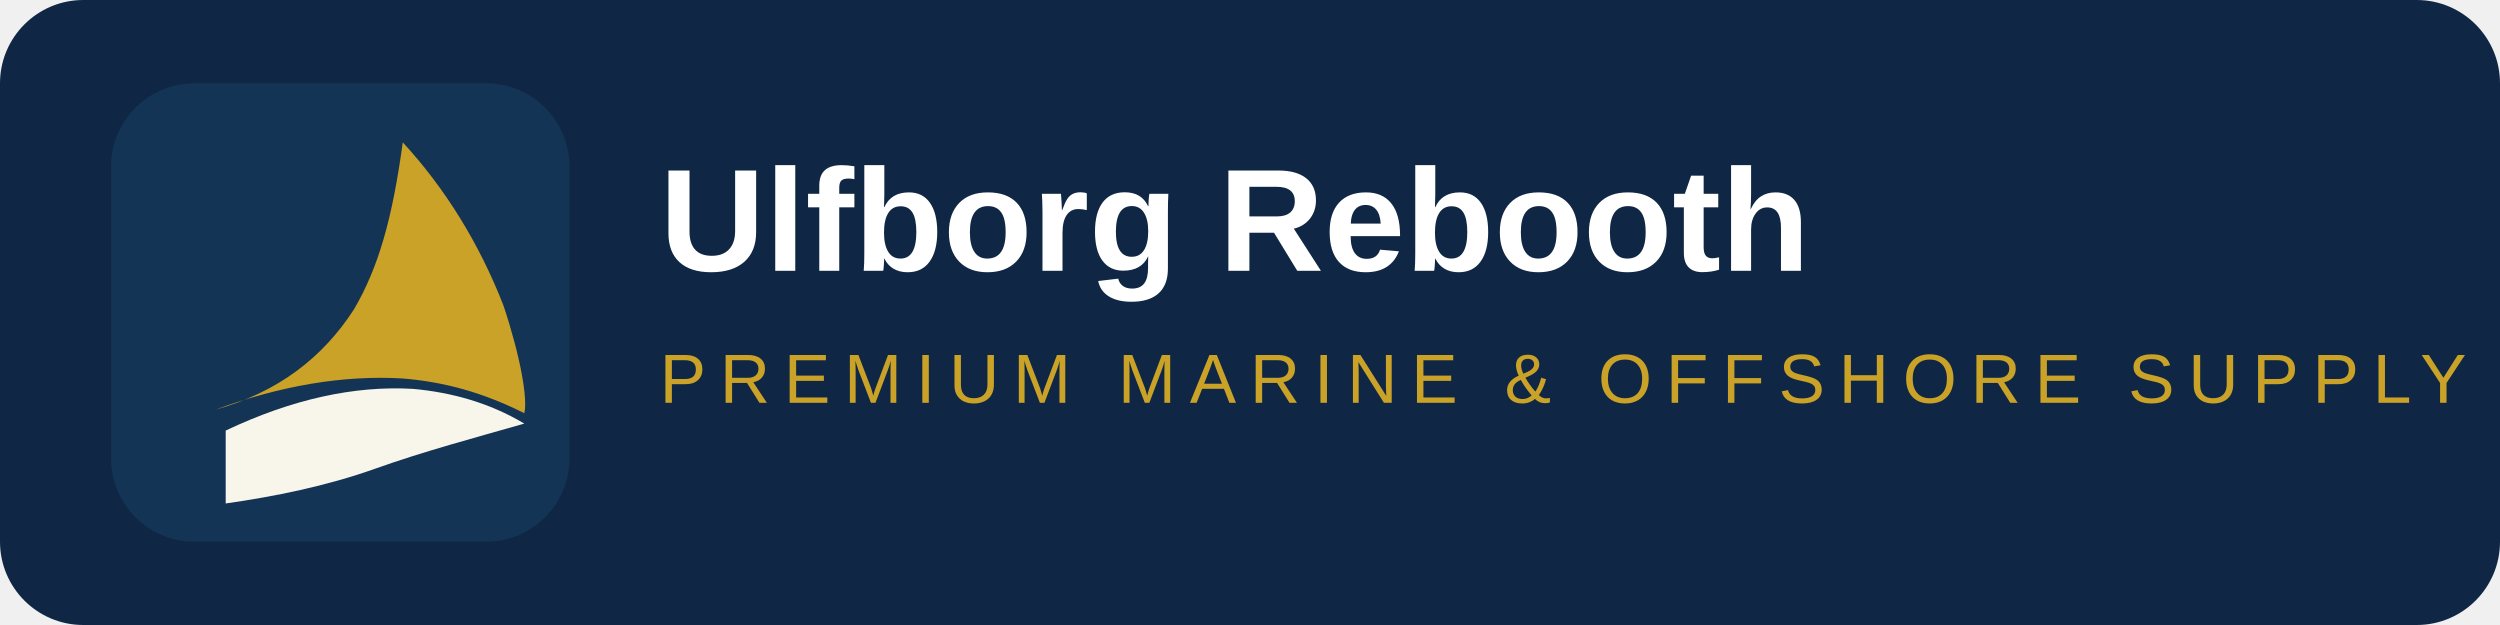
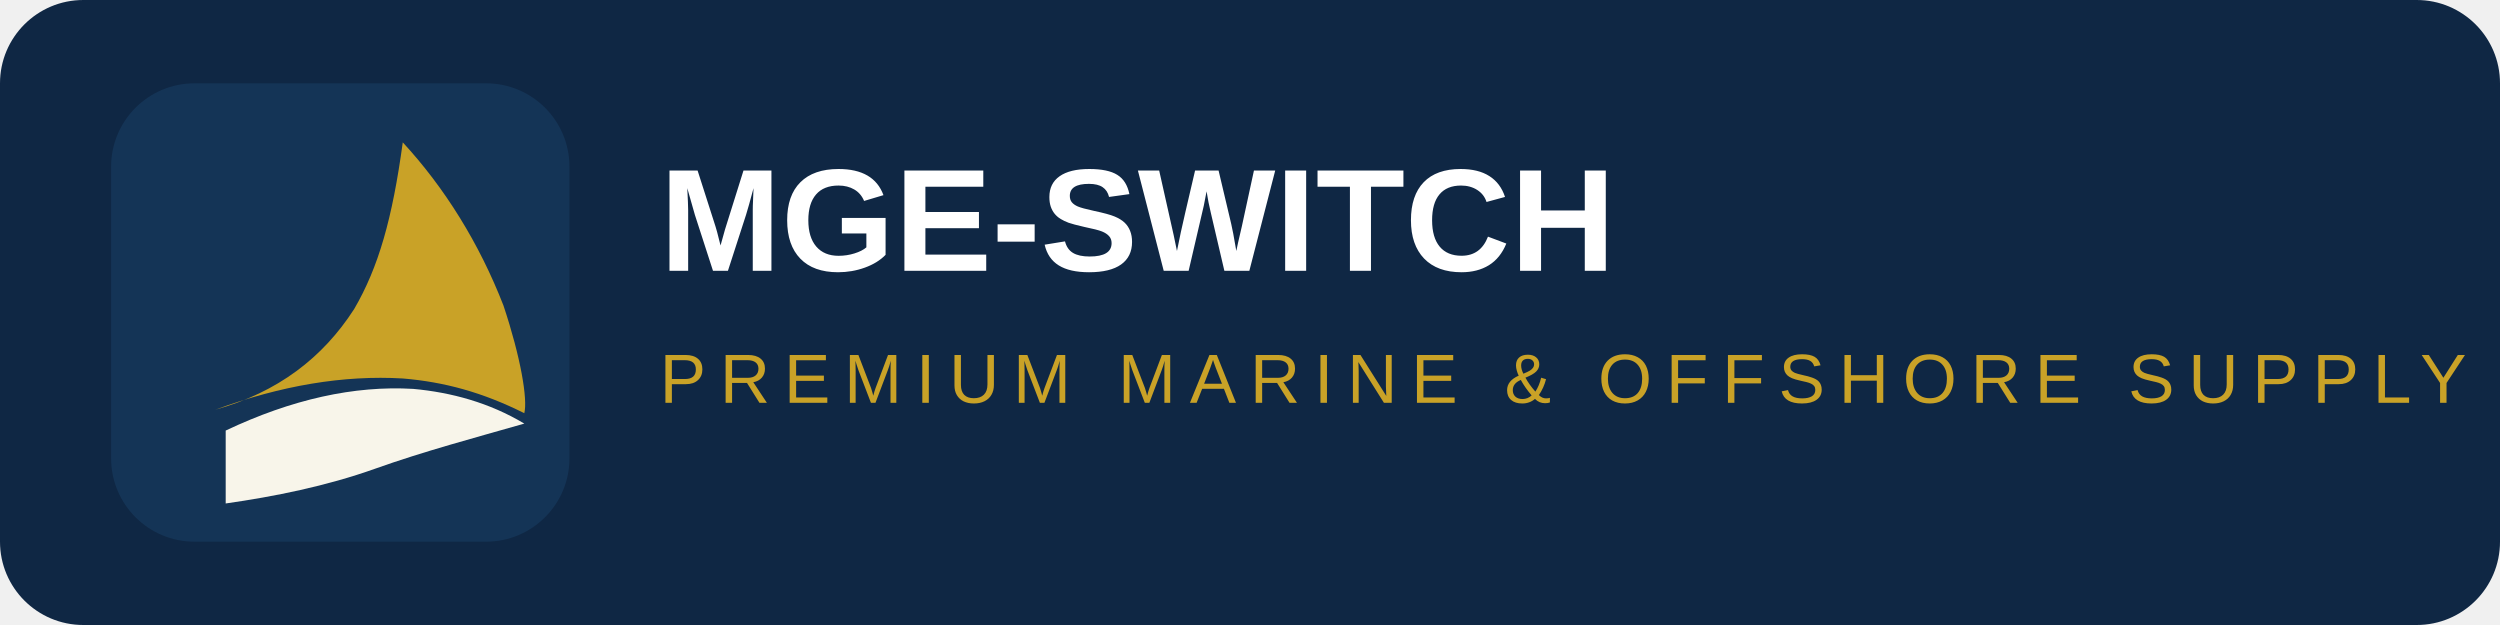
<svg xmlns="http://www.w3.org/2000/svg" viewBox="0 0 720 180">
  <rect width="720" height="180" rx="24" fill="#0f2744" />
  <g transform="translate(32 24)">
    <rect width="132" height="132" rx="24" fill="#143456" />
    <path d="M30 94c18-5 31-15 40-29 7-12 11-26 14-48 12 13 22 29 29 47 5 15 7 27 6 31-12-6-23-9-35-10-17-1-35 2-54 9Z" fill="#c9a227" />
    <path d="M33 100c19-9 37-13 54-12 11 1 22 4 32 10-14 4-29 8-43 13s-29 8-43 10v-21Z" fill="#f8f5ea" />
  </g>
-   <text x="190" y="78" fill="#ffffff" font-family="Arial, Helvetica, sans-serif" font-size="42" font-weight="700">Ulfborg Rebooth</text>
+   <text x="190" y="78" fill="#ffffff" font-family="Arial, Helvetica, sans-serif" font-size="42" font-weight="700">MGE-SWITCH</text>
  <text x="190" y="116" fill="#c9a227" font-family="Arial, Helvetica, sans-serif" font-size="20" letter-spacing="4">PREMIUM MARINE &amp; OFFSHORE SUPPLY SOLUTIONS</text>
</svg>
